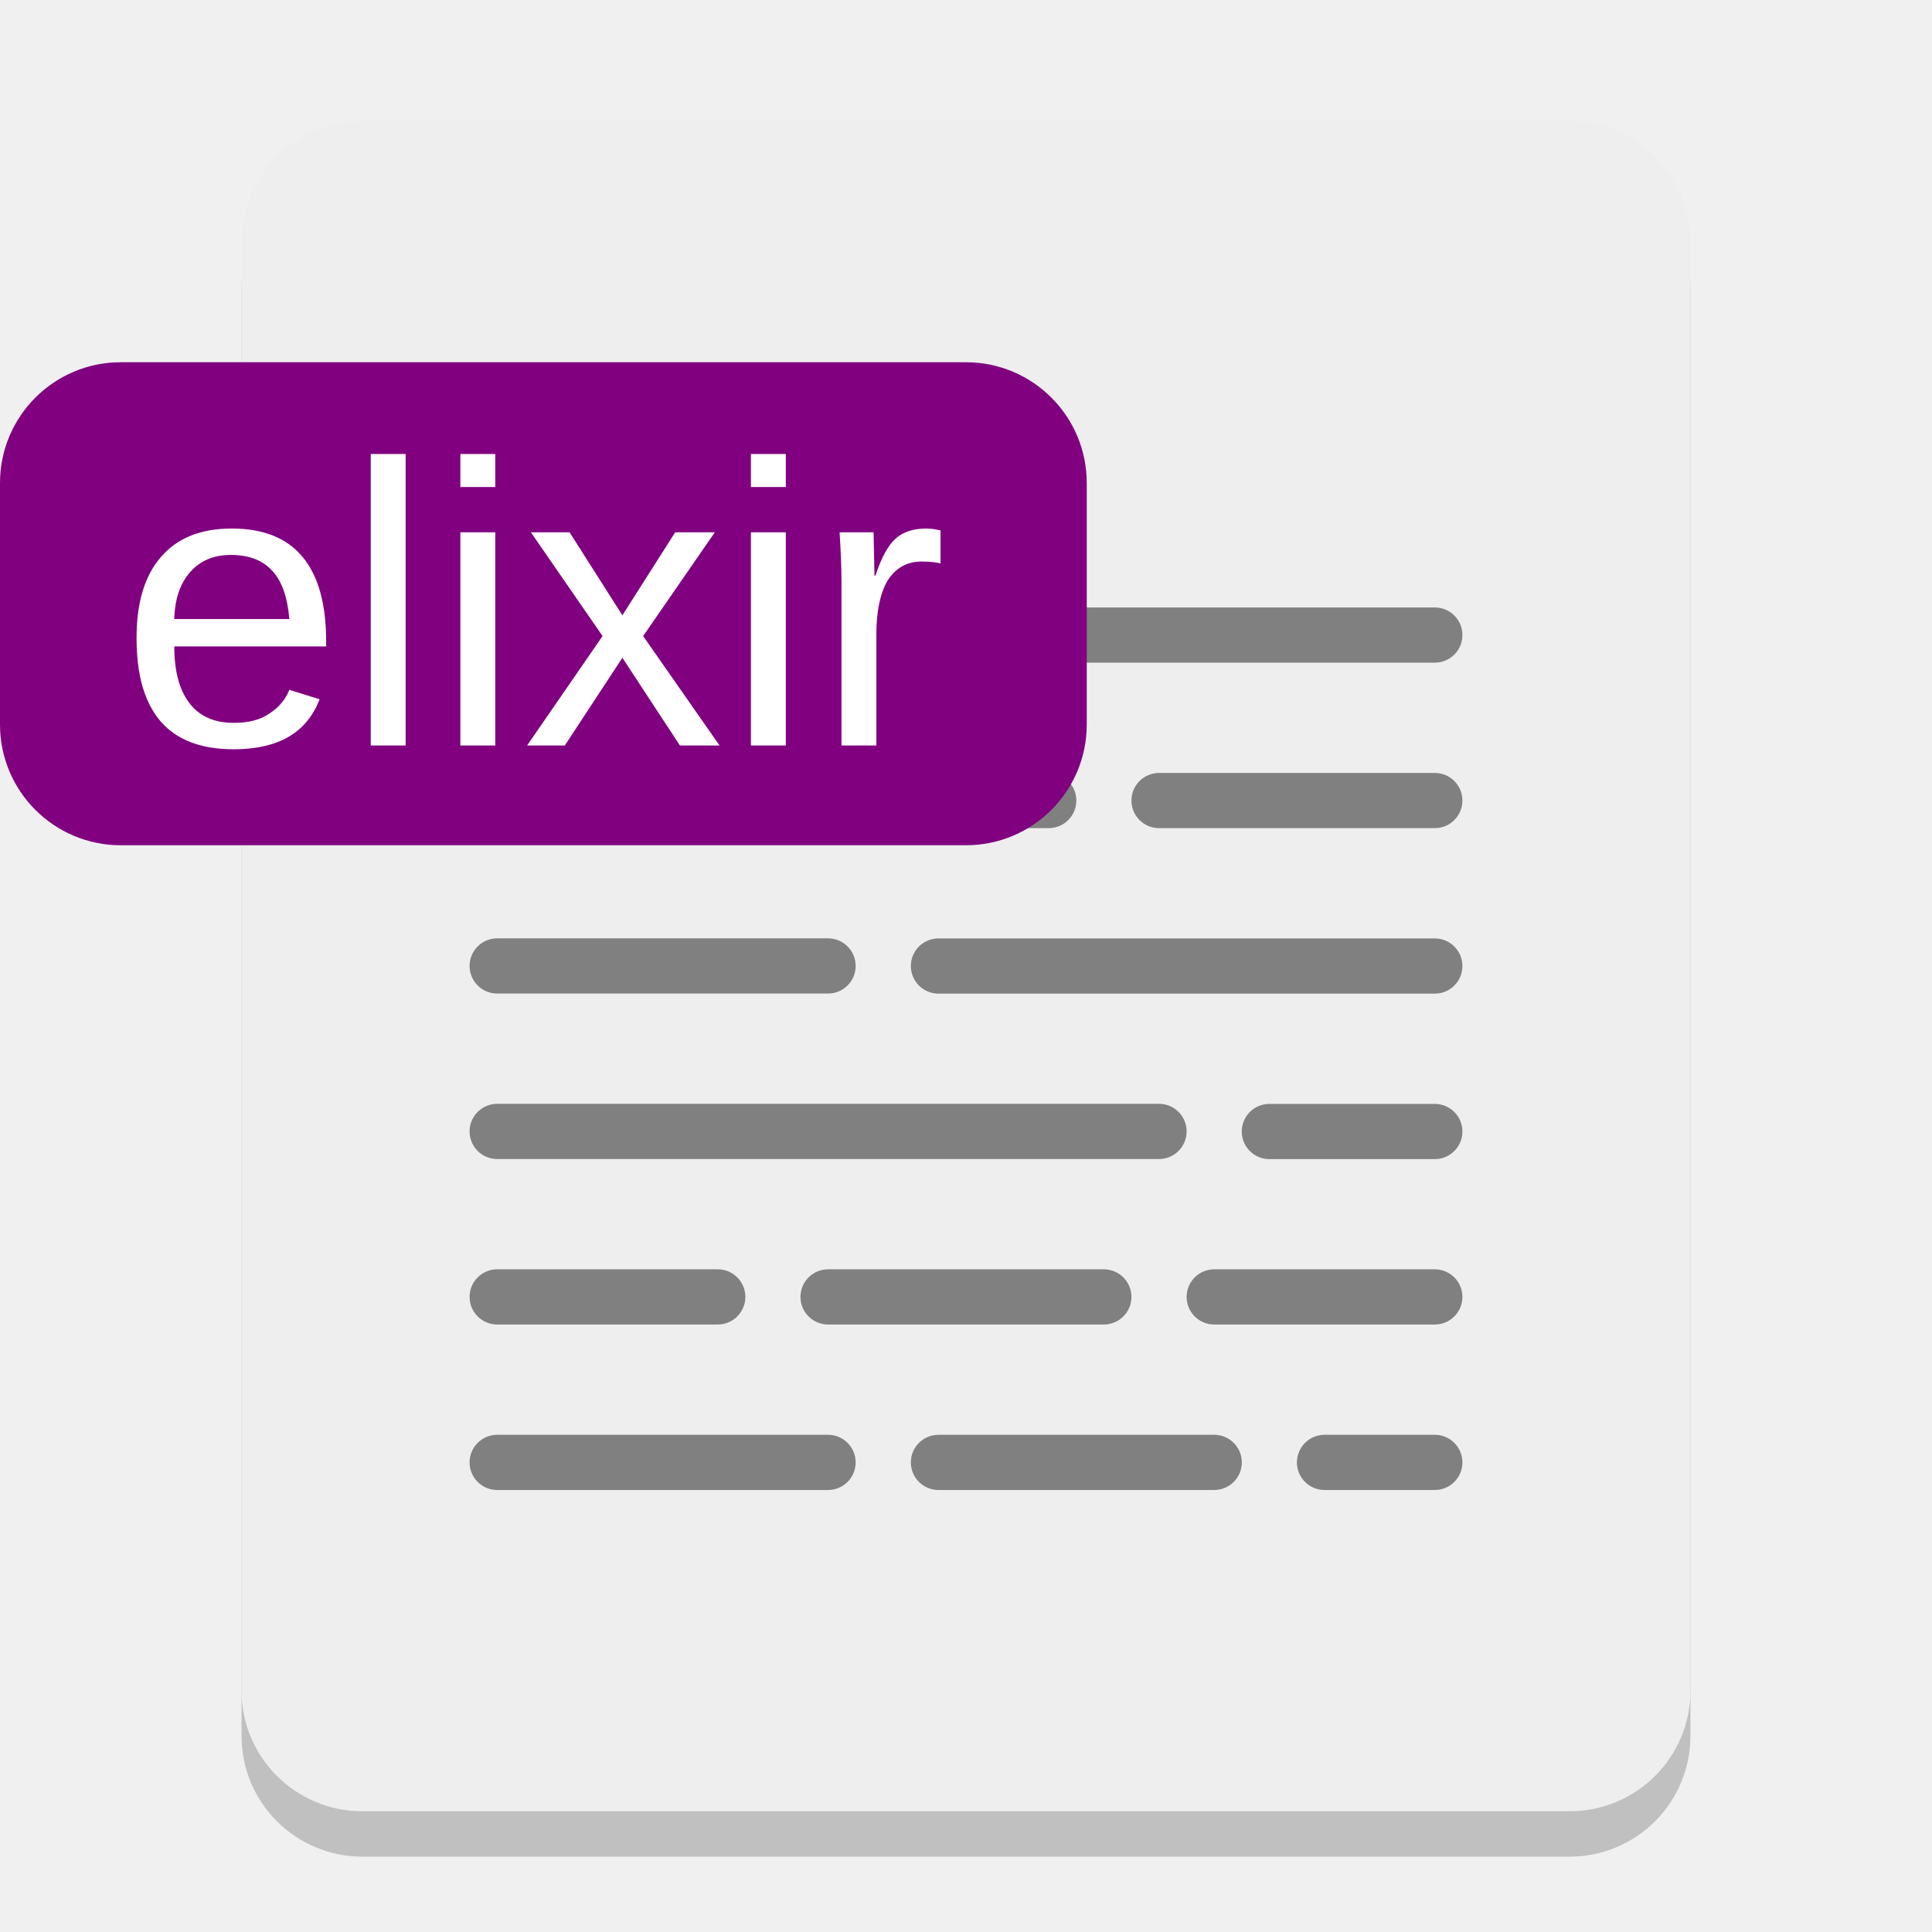
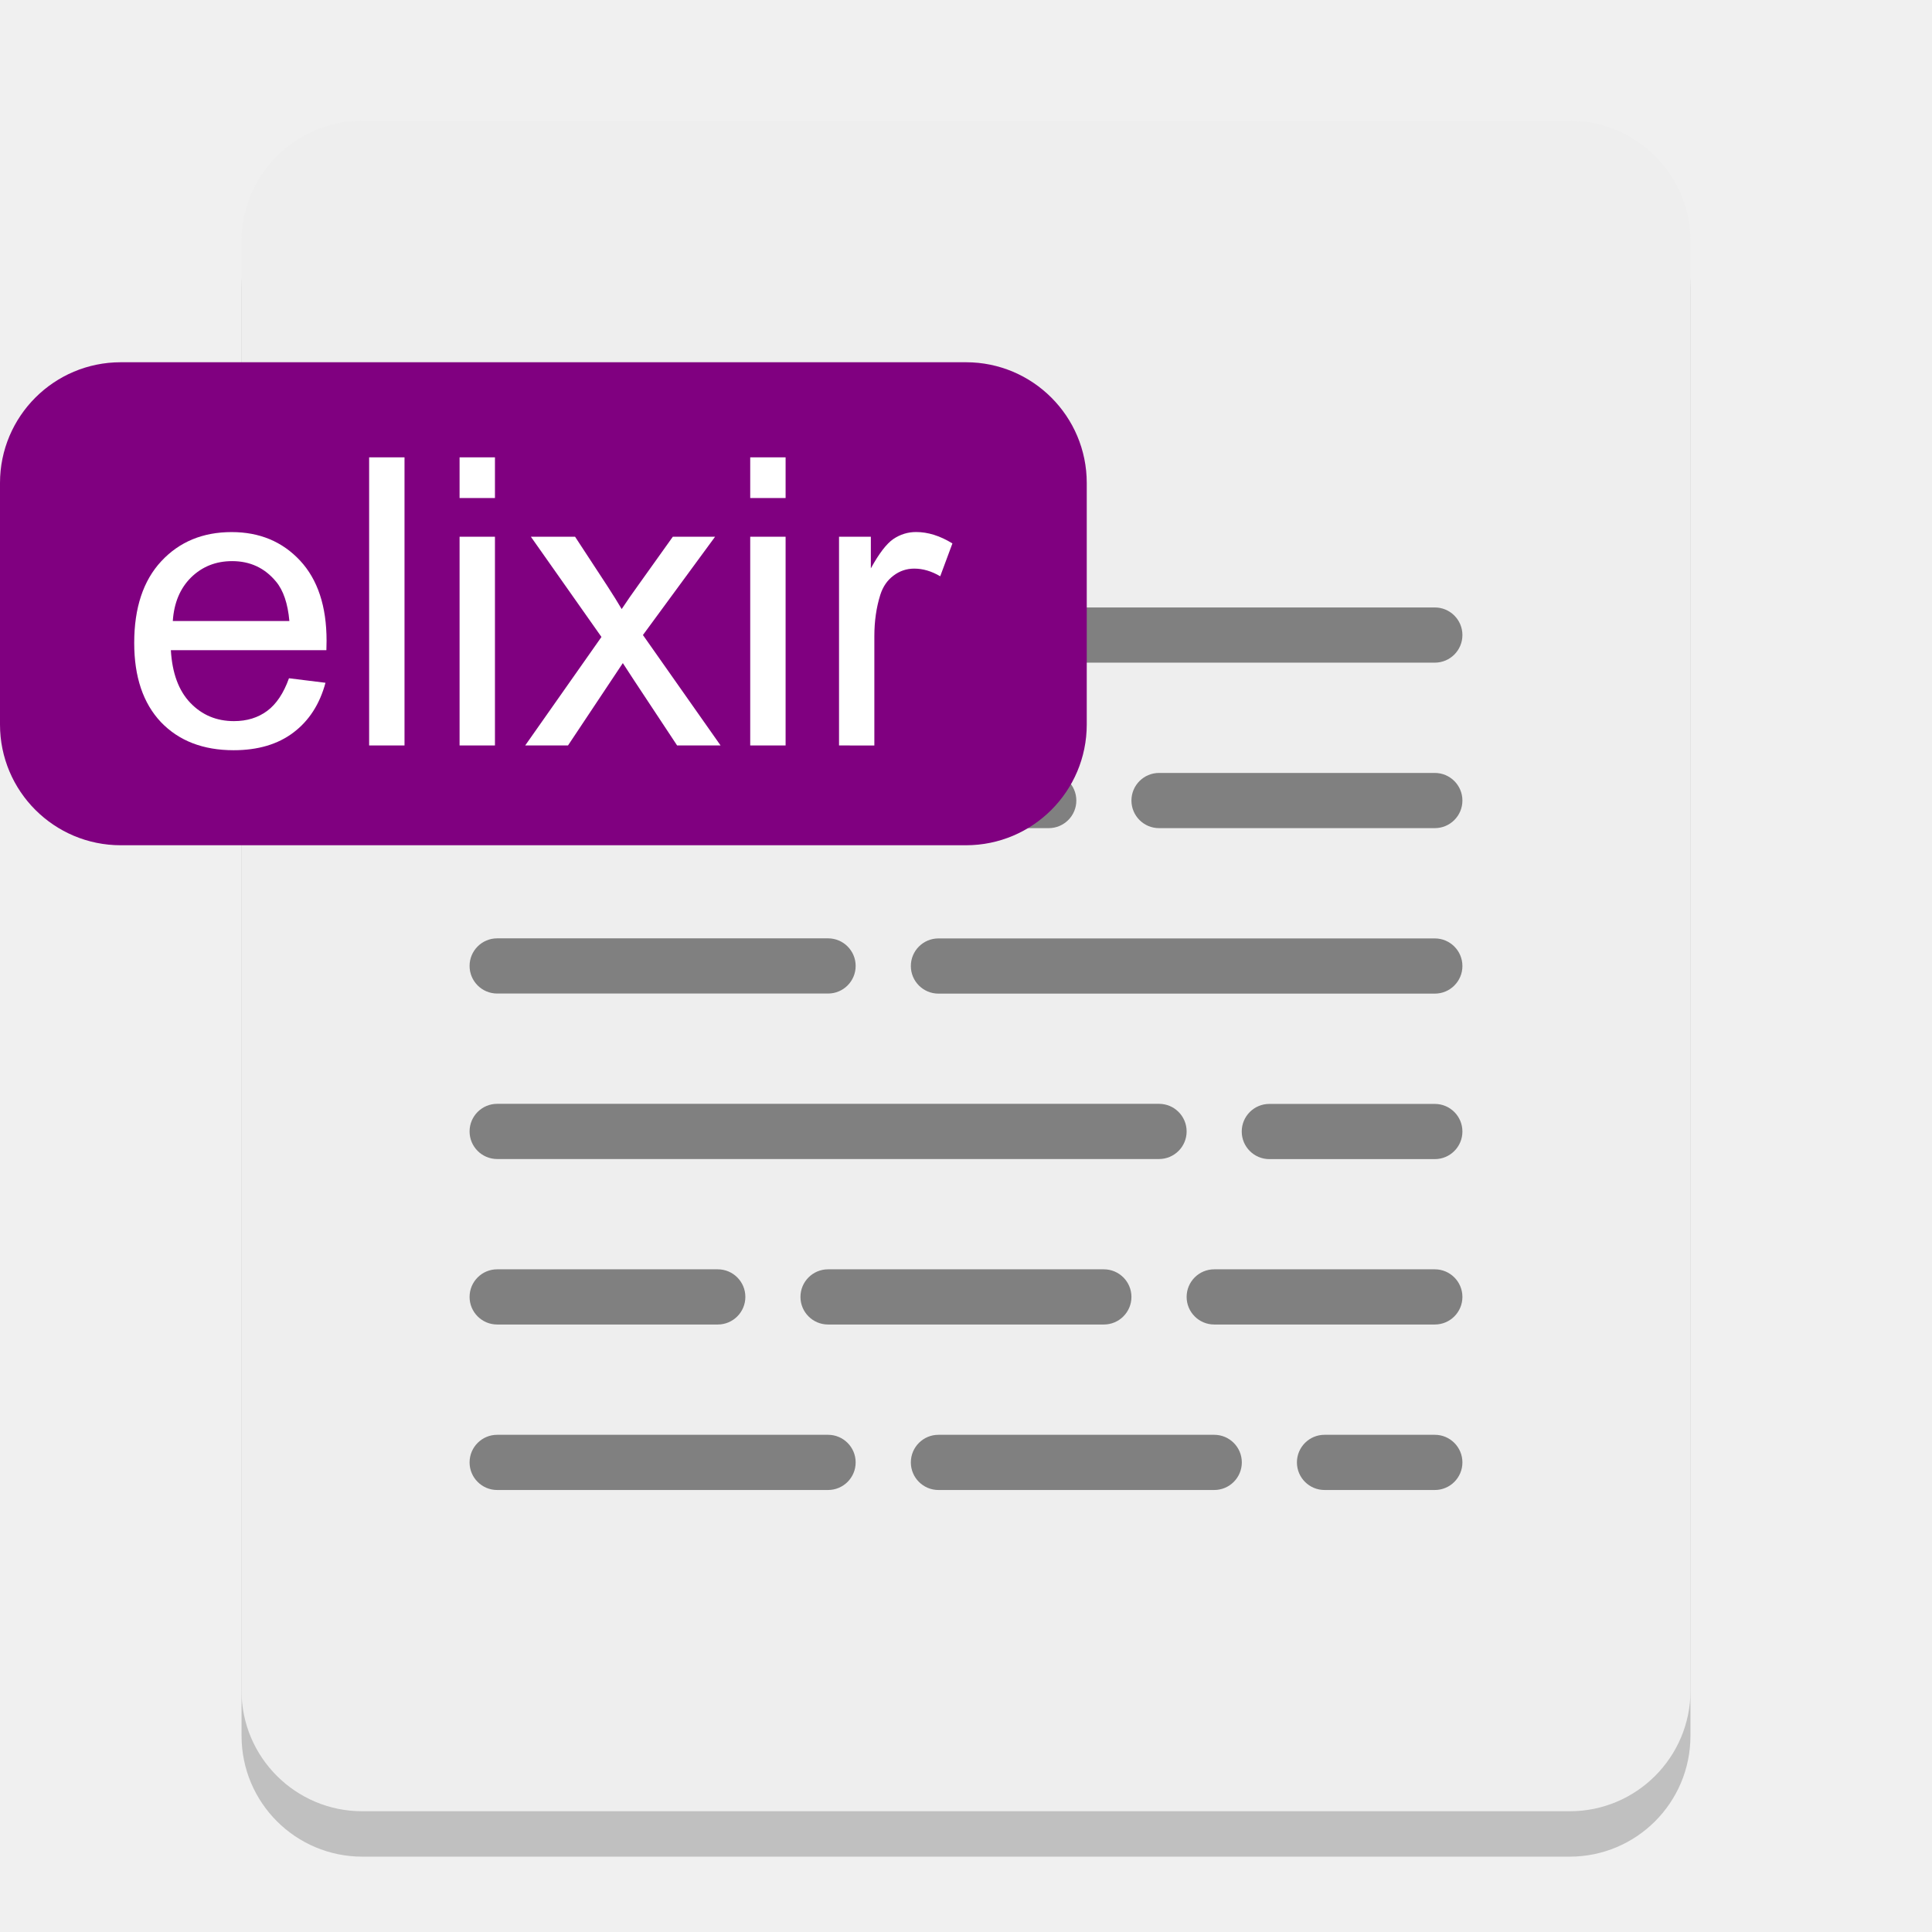
<svg xmlns="http://www.w3.org/2000/svg" xmlns:xlink="http://www.w3.org/1999/xlink" width="32" height="32" id="svg2" version="1.1">
  <defs id="defs4">
    <linearGradient id="linearGradient902">
      <stop id="stop898" offset="0" style="stop-color:#770087;stop-opacity:1;" />
      <stop id="stop900" offset="1" style="stop-color:#452981;stop-opacity:1" />
    </linearGradient>
    <linearGradient id="linearGradient899">
      <stop id="stop895" style="stop-color:#f282f1;stop-opacity:1" offset="0" />
      <stop id="stop897" style="stop-color:#a56de2;stop-opacity:1" offset="1" />
    </linearGradient>
    <linearGradient id="linearGradient916">
      <stop id="stop912" style="stop-color:#ffffff;stop-opacity:1" offset="0" />
      <stop id="stop914" style="stop-color:#fafafa;stop-opacity:1" offset="1" />
    </linearGradient>
    <linearGradient id="linearGradient3688-166-749-654">
      <stop id="stop3088" style="stop-color:#181818;stop-opacity:1" offset="0" />
      <stop id="stop3090" style="stop-color:#181818;stop-opacity:0" offset="1" />
    </linearGradient>
    <linearGradient id="linearGradient3688-464-309-604">
      <stop id="stop3094" style="stop-color:#181818;stop-opacity:1" offset="0" />
      <stop id="stop3096" style="stop-color:#181818;stop-opacity:0" offset="1" />
    </linearGradient>
    <linearGradient id="linearGradient3702-501-757-795">
      <stop id="stop3100" style="stop-color:#181818;stop-opacity:0" offset="0" />
      <stop id="stop3102" style="stop-color:#181818;stop-opacity:1" offset="0.5" />
      <stop id="stop3104" style="stop-color:#181818;stop-opacity:0" offset="1" />
    </linearGradient>
    <radialGradient xlink:href="#linearGradient3688-166-749-654" id="radialGradient4730" gradientUnits="userSpaceOnUse" gradientTransform="matrix(3.206054,2.6349059e-7,-8.2185947e-8,1.000008,36.98101,15.99962)" cx="4.996" cy="43.5" fx="4.996" fy="43.5" r="2.5" />
    <radialGradient xlink:href="#linearGradient3688-464-309-604" id="radialGradient4732" gradientUnits="userSpaceOnUse" gradientTransform="matrix(3.163875,0,0,0.9999999,-29.70299,-103.0001)" cx="4.993" cy="43.5" fx="4.993" fy="43.5" r="2.5" />
    <linearGradient xlink:href="#linearGradient3702-501-757-795" id="linearGradient4734" gradientUnits="userSpaceOnUse" gradientTransform="matrix(1.392857,0,0,0.7142856,-0.0214163,28.42862)" x1="25.058" y1="47.028" x2="25.058" y2="39.999" />
    <linearGradient gradientTransform="matrix(1.432432,0,0,1.436283,-7.37838,-7.399552)" gradientUnits="userSpaceOnUse" xlink:href="#linearGradient3924-2-2-5-8" id="linearGradient3381-5-4" y2="46.23" x2="38.66" y1="5.848" x1="38.66" />
    <linearGradient id="linearGradient3924-2-2-5-8">
      <stop offset="0" style="stop-color:#ffffff;stop-opacity:1" id="stop3926-9-4-9-6" />
      <stop offset="0.063" style="stop-color:#ffffff;stop-opacity:0.235" id="stop3928-9-8-6-5" />
      <stop offset="0.951" style="stop-color:#ffffff;stop-opacity:0.157" id="stop3930-3-5-1-7" />
      <stop offset="1" style="stop-color:#ffffff;stop-opacity:0.392" id="stop3932-8-0-4-8" />
    </linearGradient>
    <linearGradient gradientTransform="matrix(0.4705476,0,0,0.4745763,-60.68865,-0.1484071)" gradientUnits="userSpaceOnUse" xlink:href="#linearGradient916" id="linearGradient5809" y2="55.027" x2="161.977" y1="10.027" x1="161.977" />
    <linearGradient y2="63.027" x2="161.977" y1="5.152" x1="161.977" gradientTransform="matrix(0.4705882,0,0,0.4745763,-60.69526,-0.1484071)" gradientUnits="userSpaceOnUse" id="linearGradient910" xlink:href="#linearGradient899" />
    <linearGradient gradientUnits="userSpaceOnUse" y2="60" x2="32" y1="0" x1="32" id="linearGradient904" xlink:href="#linearGradient902" />
    <linearGradient y2="63.027" x2="161.977" y1="5.152" x1="161.977" gradientTransform="matrix(0.9411765,0,0,0.9491525,-73.04401,10.80159)" gradientUnits="userSpaceOnUse" id="linearGradient910-3" xlink:href="#linearGradient899" />
    <linearGradient y2="63.027" x2="161.977" y1="5.152" x1="161.977" gradientTransform="matrix(0.4705476,0,0,0.4745763,-76.30513,-44.36035)" gradientUnits="userSpaceOnUse" id="linearGradient910-5" xlink:href="#linearGradient899" />
    <filter style="color-interpolation-filters:sRGB" id="filter1218" x="-0.001" width="1.001" y="-0" height="1.001">
      <feGaussianBlur stdDeviation="0.005" id="feGaussianBlur1220" />
    </filter>
    <radialGradient xlink:href="#linearGradient3688-166-749-654" id="radialGradient4730-06" gradientUnits="userSpaceOnUse" gradientTransform="matrix(3.206054,2.6349059e-7,-8.2185947e-8,1.000008,36.98101,15.99962)" cx="4.996" cy="43.5" fx="4.996" fy="43.5" r="2.5" />
    <radialGradient xlink:href="#linearGradient3688-166-749-654" id="radialGradient4732-2" gradientUnits="userSpaceOnUse" gradientTransform="matrix(3.163875,0,0,0.9999999,-29.70299,-103.0001)" cx="4.993" cy="43.5" fx="4.993" fy="43.5" r="2.5" />
    <radialGradient xlink:href="#linearGradient3688-166-749-654" id="radialGradient4730-0" gradientUnits="userSpaceOnUse" gradientTransform="matrix(3.206054,2.6349059e-7,-8.2185947e-8,1.000008,36.98101,15.99962)" cx="4.996" cy="43.5" fx="4.996" fy="43.5" r="2.5" />
    <radialGradient xlink:href="#linearGradient3688-166-749-654" id="radialGradient4732-6" gradientUnits="userSpaceOnUse" gradientTransform="matrix(3.163875,0,0,0.9999999,-29.70299,-103.0001)" cx="4.993" cy="43.5" fx="4.993" fy="43.5" r="2.5" />
    <radialGradient xlink:href="#linearGradient3688-166-749-654" id="radialGradient4730-9" gradientUnits="userSpaceOnUse" gradientTransform="matrix(3.206054,2.6349059e-7,-8.2185947e-8,1.000008,36.98101,15.99962)" cx="4.996" cy="43.5" fx="4.996" fy="43.5" r="2.5" />
    <radialGradient xlink:href="#linearGradient3688-166-749-654" id="radialGradient4732-4" gradientUnits="userSpaceOnUse" gradientTransform="matrix(3.163875,0,0,0.9999999,-29.70299,-103.0001)" cx="4.993" cy="43.5" fx="4.993" fy="43.5" r="2.5" />
  </defs>
  <path width="23.998" height="28" rx="0" ry="0" x="4.001" y="2.752" id="rect4897-1" style="opacity:0.2;vector-effect:none;fill:#000000;fill-opacity:1;stroke:none;stroke-width:0.473;stroke-linecap:butt;stroke-linejoin:miter;stroke-miterlimit:4;stroke-dasharray:none;stroke-dashoffset:0;stroke-opacity:1;filter:url(#filter1218)" d="M 6.001,2.752 H 25.999 a 2,2 45 0 1 2,2 V 28.752 a 2,2 135 0 1 -2,2 H 6.001 a 2,2 45 0 1 -2,-2 V 4.752 a 2,2 135 0 1 2,-2 z" />
  <path width="24" height="28" rx="0" ry="0" x="4" y="2" id="rect4897" style="opacity:1;vector-effect:none;fill:#eeeeee;fill-opacity:1;stroke:none;stroke-width:0.473;stroke-linecap:butt;stroke-linejoin:miter;stroke-miterlimit:4;stroke-dasharray:none;stroke-dashoffset:0;stroke-opacity:1" d="m 6,2 h 20 a 2,2 45 0 1 2,2 v 24 a 2,2 135 0 1 -2,2 H 6 A 2,2 45 0 1 4,28 V 4 A 2,2 135 0 1 6,2 Z" />
  <g id="g5880" transform="matrix(1.432819,0,0,1.432819,-6.130693,-7.626758)">
    <path d="m 12.895,12.664 a 0.319,0.319 0 0 0 0.319,0.319 h 7.651 a 0.319,0.319 0 0 0 0,-0.638 h -7.651 a 0.319,0.319 0 0 0 -0.319,0.319 z" id="path5662" style="fill:#808080;stroke-width:0.04" />
    <path d="m 10.026,14.896 h 6.376 a 0.319,0.319 0 0 0 0,-0.638 h -6.376 a 0.319,0.319 0 0 0 0,0.638 z" id="path5664" style="fill:#808080;stroke-width:0.04" />
    <path d="m 20.865,16.171 h -5.738 a 0.319,0.319 0 0 0 0,0.638 h 5.738 a 0.319,0.319 0 0 0 0,-0.638 z" id="path5666" style="fill:#808080;stroke-width:0.04" />
    <path d="m 10.026,18.721 h 7.651 a 0.319,0.319 0 0 0 0,-0.638 h -7.651 a 0.319,0.319 0 0 0 0,0.638 z" id="path5668" style="fill:#808080;stroke-width:0.04" />
    <path d="m 10.026,12.983 h 1.913 a 0.319,0.319 0 0 0 0,-0.638 h -1.913 a 0.319,0.319 0 0 0 0,0.638 z" id="path5670" style="fill:#808080;stroke-width:0.04" />
    <path d="m 20.865,14.258 h -3.188 a 0.319,0.319 0 0 0 0,0.638 h 3.188 a 0.319,0.319 0 0 0 0,-0.638 z" id="path5672" style="fill:#808080;stroke-width:0.04" />
    <path d="m 10.026,16.808 h 3.825 a 0.319,0.319 0 0 0 0,-0.638 h -3.825 a 0.319,0.319 0 0 0 0,0.638 z" id="path5674" style="fill:#808080;stroke-width:0.04" />
    <path d="m 20.865,18.084 h -1.913 a 0.319,0.319 0 0 0 0,0.638 h 1.913 a 0.319,0.319 0 0 0 0,-0.638 z" id="path5676" style="fill:#808080;stroke-width:0.04" />
    <path d="m 18.315,21.909 h -3.188 a 0.319,0.319 0 0 0 0,0.638 h 3.188 a 0.319,0.319 0 0 0 0,-0.638 z" id="path5678" style="fill:#808080;stroke-width:0.04" />
    <path d="m 10.026,22.547 h 3.825 a 0.319,0.319 0 0 0 0,-0.638 h -3.825 a 0.319,0.319 0 0 0 0,0.638 z" id="path5680" style="fill:#808080;stroke-width:0.04" />
    <path d="m 10.026,20.634 h 2.55 a 0.319,0.319 0 0 0 0,-0.638 h -2.55 a 0.319,0.319 0 0 0 0,0.638 z" id="path5682" style="fill:#808080;stroke-width:0.04" />
    <path d="m 10.026,11.07 h 3.825 a 0.319,0.319 0 0 0 0,-0.638 h -3.825 a 0.319,0.319 0 0 0 0,0.638 z" id="path5684" style="fill:#808080;stroke-width:0.04" />
    <path d="m 17.358,20.315 a 0.319,0.319 0 0 0 -0.319,-0.319 h -3.188 a 0.319,0.319 0 0 0 0,0.638 h 3.188 a 0.319,0.319 0 0 0 0.319,-0.319 z" id="path5686" style="fill:#808080;stroke-width:0.04" />
    <path d="M 20.865,19.996 H 18.315 a 0.319,0.319 0 0 0 0,0.638 h 2.55 a 0.319,0.319 0 0 0 0,-0.638 z" id="path5688" style="fill:#808080;stroke-width:0.04" />
    <path d="m 20.865,21.909 h -1.275 a 0.319,0.319 0 0 0 0,0.638 h 1.275 a 0.319,0.319 0 0 0 0,-0.638 z" id="path5690" style="fill:#808080;stroke-width:0.04" />
  </g>
  <path style="opacity:1;fill:#800080;fill-opacity:1;stroke:none;stroke-width:0.428" id="rect7379" width="18" height="8" x="0" y="6" d="m 2,6 h 14 a 2,2 45 0 1 2,2 v 4 a 2,2 135 0 1 -2,2 L 2,14 A 2,2 45 0 1 0,12 V 8 A 2,2 135 0 1 2,6 Z" />
-   <text xml:space="preserve" style="font-weight:bold;font-size:6.667px;font-family:'Arial Black';-inkscape-font-specification:'Arial Black,  Bold';fill:#aa4400;stroke-width:0.049" x="1.98" y="12.347" id="text7619">
-     <tspan id="tspan7617" x="1.98" y="12.347" style="font-style:normal;font-variant:normal;font-weight:normal;font-stretch:normal;font-family:Arial;-inkscape-font-specification:Arial;fill:#ffffff">elixir</tspan>
-   </text>
+   <g aria-label="elixir" id="text7619" style="font-weight:bold;font-size:6.667px;font-family:'Arial Black';-inkscape-font-specification:'Arial Black,  Bold';fill:#aa4400;stroke-width:0.049">
+     <path d="m 4.786,11.234 0.605,0.075 q -0.143,0.531 -0.531,0.824 -0.387,0.293 -0.99,0.293 -0.758,0 -1.204,-0.465 -0.443,-0.469 -0.443,-1.312 0,-0.872 0.449,-1.354 0.449,-0.482 1.165,-0.482 0.693,0 1.133,0.472 0.439,0.472 0.439,1.328 0,0.052 -0.003,0.156 H 2.83 q 0.033,0.57 0.322,0.872 0.29,0.303 0.723,0.303 0.322,0 0.55,-0.169 0.228,-0.169 0.361,-0.54 z M 2.862,10.286 H 4.793 Q 4.754,9.85 4.571,9.632 4.291,9.294 3.845,9.294 q -0.404,0 -0.68,0.27 -0.273,0.27 -0.303,0.723 z" style="font-weight:normal;font-family:Arial;-inkscape-font-specification:Arial;fill:#ffffff" id="path355" />
+     <path d="M 6.114,12.347 V 7.575 H 6.7 v 4.772 z" style="font-weight:normal;font-family:Arial;-inkscape-font-specification:Arial;fill:#ffffff" id="path357" />
+     <path d="M 7.612,8.249 V 7.575 h 0.586 v 0.674 z m 0,4.098 V 8.89 h 0.586 v 3.457 z" style="font-weight:normal;font-family:Arial;-inkscape-font-specification:Arial;fill:#ffffff" id="path359" />
+     <path d="M 8.699,12.347 9.962,10.55 8.793,8.89 h 0.732 l 0.531,0.811 q 0.15,0.231 0.241,0.387 0.143,-0.215 0.264,-0.381 l 0.583,-0.817 h 0.7 l -1.195,1.628 1.286,1.829 H 11.215 l -0.71,-1.074 -0.189,-0.29 -0.908,1.364 z" style="font-weight:normal;font-family:Arial;-inkscape-font-specification:Arial;fill:#ffffff" id="path361" />
+     <path d="M 12.426,8.249 V 7.575 h 0.586 v 0.674 z m 0,4.098 V 8.89 h 0.586 v 3.457 z" style="font-weight:normal;font-family:Arial;-inkscape-font-specification:Arial;fill:#ffffff" id="path363" />
+     <path d="M 13.897,12.347 V 8.89 h 0.527 v 0.524 q 0.202,-0.368 0.371,-0.485 0.173,-0.117 0.378,-0.117 0.296,0 0.602,0.189 l -0.202,0.544 q -0.215,-0.127 -0.43,-0.127 -0.192,0 -0.345,0.117 -0.153,0.114 -0.218,0.319 -0.098,0.312 -0.098,0.684 v 1.81 z" style="font-weight:normal;font-family:Arial;-inkscape-font-specification:Arial;fill:#ffffff" id="path365" />
+   </g>
</svg>
